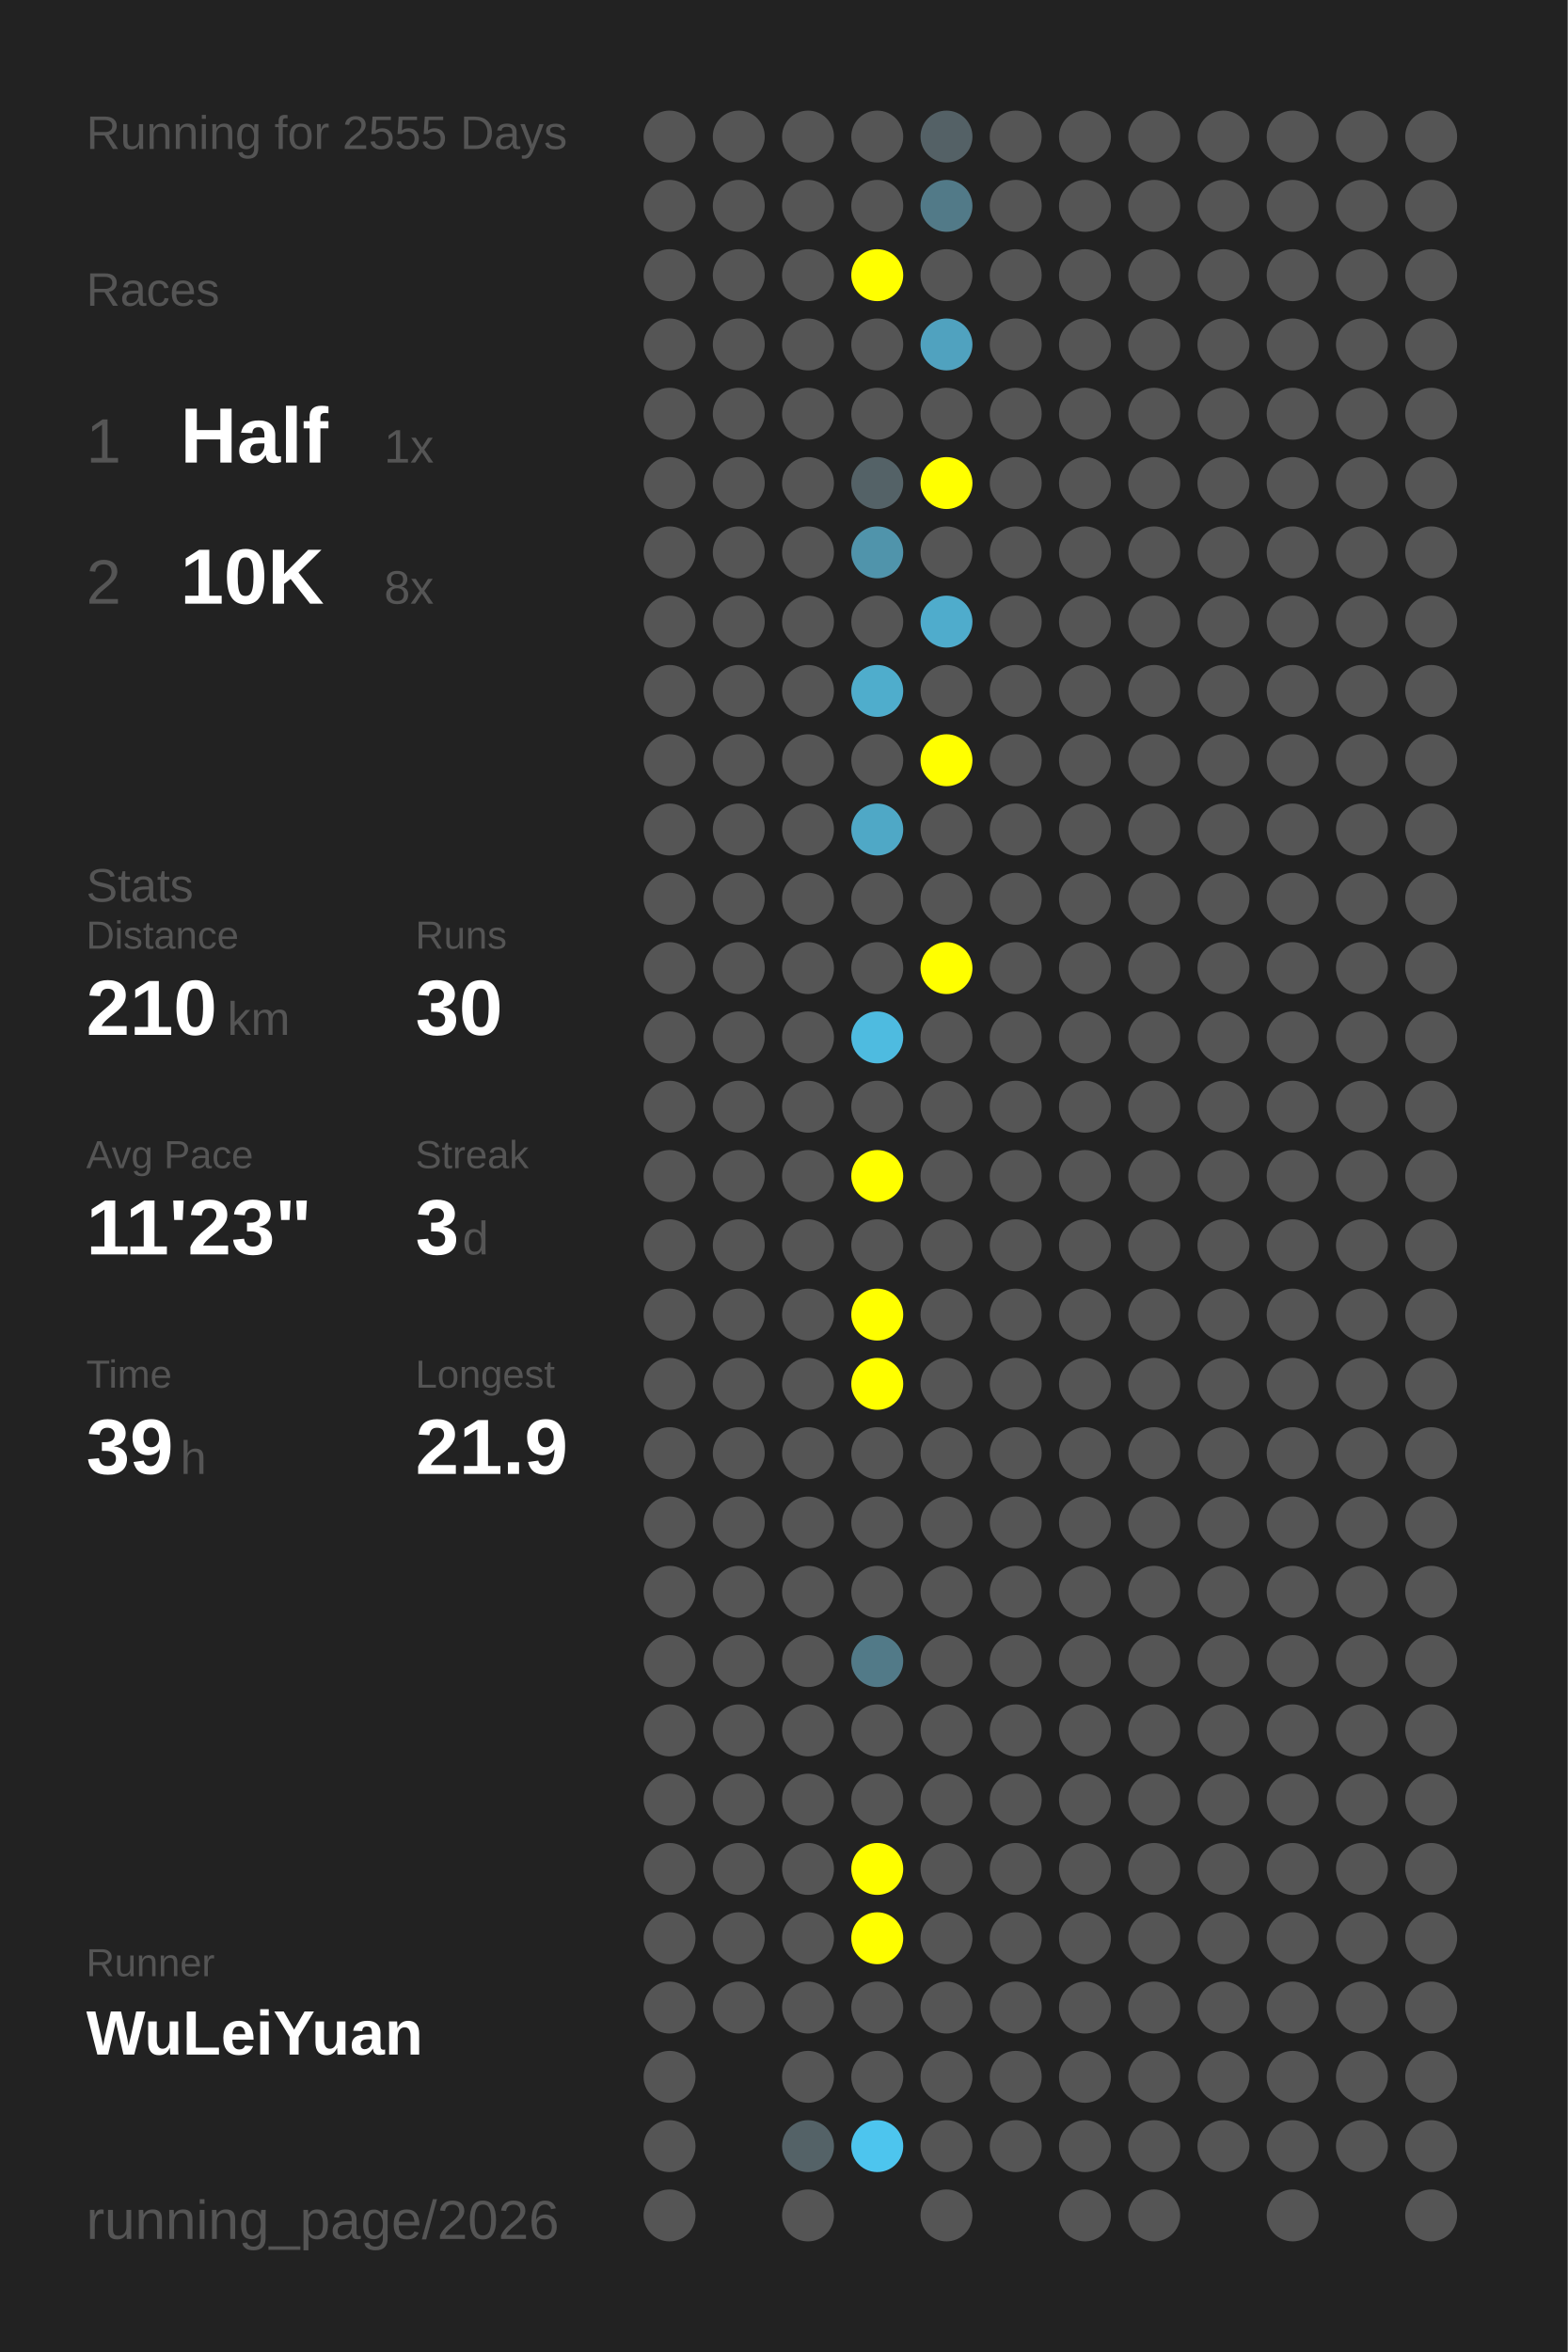
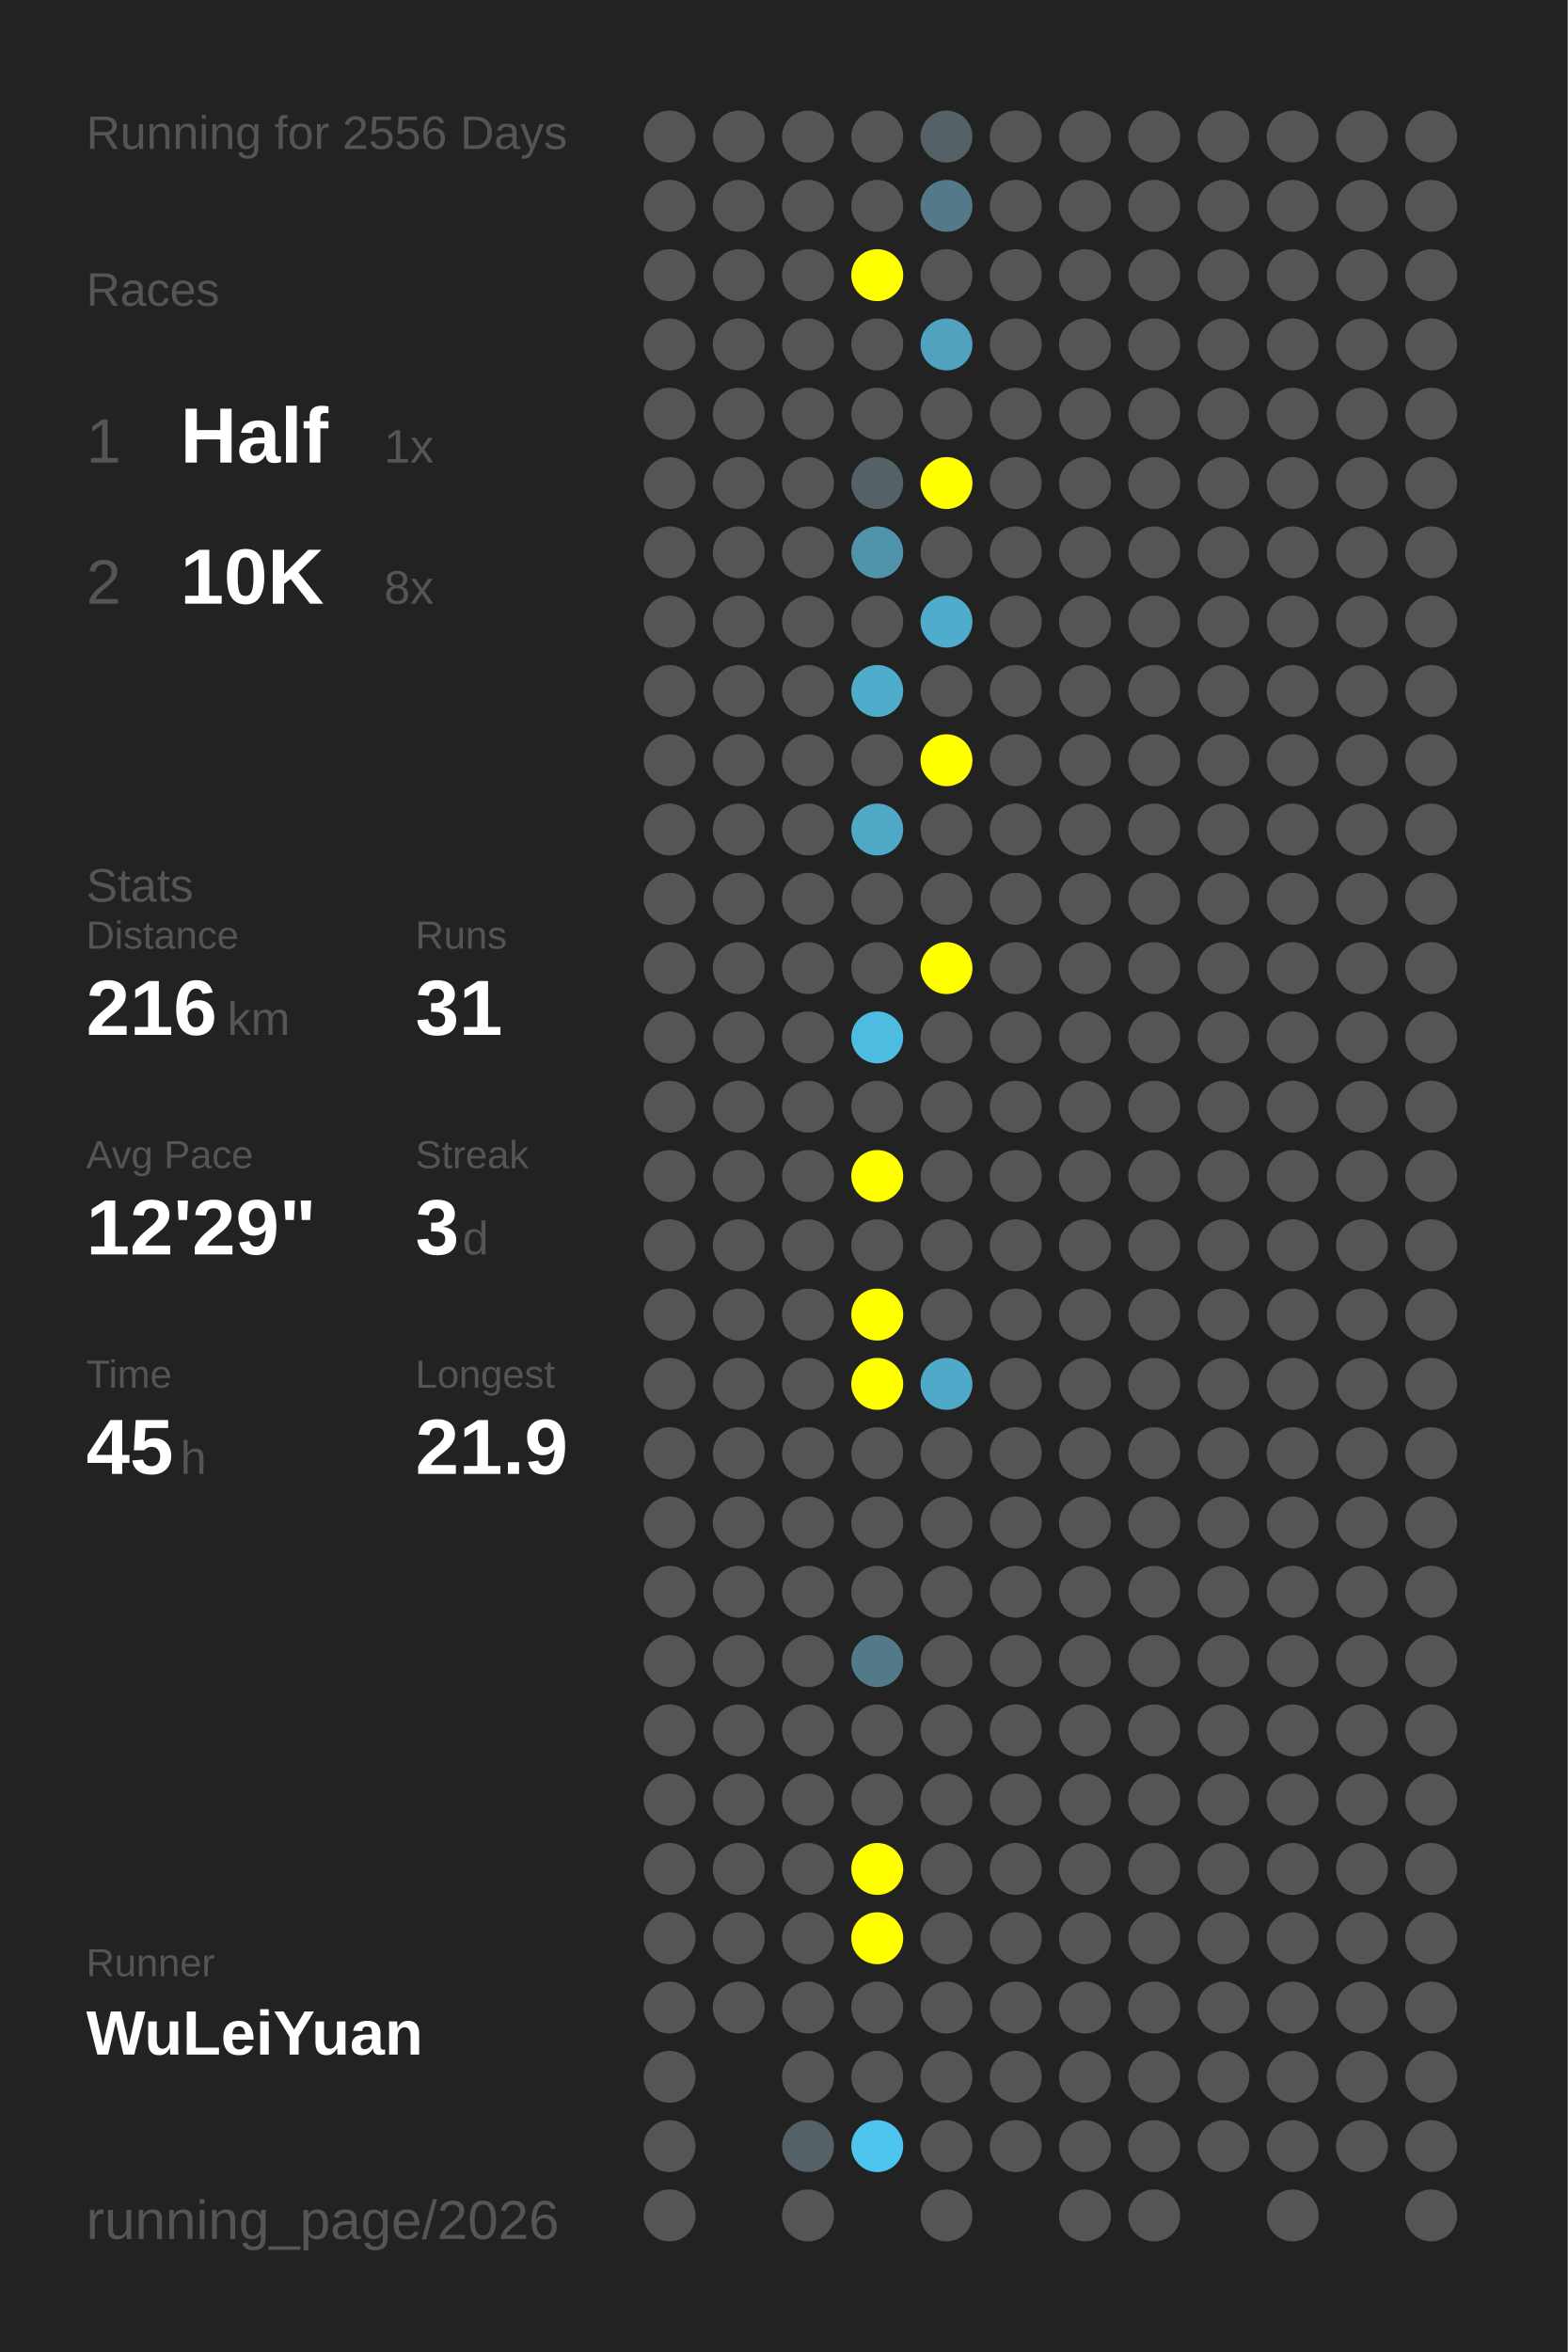
<svg xmlns="http://www.w3.org/2000/svg" baseProfile="full" height="300mm" version="1.1" viewBox="0,0,200,300" width="200mm">
  <defs />
  <rect fill="#222222" height="300" width="200" x="0" y="0" />
-   <text fill="#555555" style="font-size:6px; font-family:Arial;" x="11" y="19">Running for 2555 Days</text>
+   <text fill="#555555" style="font-size:6px; font-family:Arial;" x="11" y="19">Running for 2556 Days</text>
  <text fill="#555555" style="font-size:6px; font-family:Arial;" x="11" y="39">Races</text>
  <text fill="#555555" style="font-size:8px; font-family:Arial;" x="11" y="59">1</text>
  <text fill="#FFFFFF" style="font-size:10px; font-family:Arial; font-weight:bold;" x="23" y="59">Half</text>
  <text fill="#555555" style="font-size:6px; font-family:Arial;" x="49" y="59">1x</text>
  <text fill="#555555" style="font-size:8px; font-family:Arial;" x="11" y="77">2</text>
  <text fill="#FFFFFF" style="font-size:10px; font-family:Arial; font-weight:bold;" x="23" y="77">10K</text>
  <text fill="#555555" style="font-size:6px; font-family:Arial;" x="49" y="77">8x</text>
  <text fill="#555555" style="font-size:6px; font-family:Arial;" x="11" y="115">Stats</text>
  <text fill="#555555" style="font-size:5px; font-family:Arial;" x="11" y="121">Distance</text>
-   <text fill="#FFFFFF" style="font-size:10px; font-family:Arial; font-weight:bold;" x="11" y="132">210</text>
+   <text fill="#FFFFFF" style="font-size:10px; font-family:Arial; font-weight:bold;" x="11" y="132">216</text>
  <text fill="#555555" style="font-size:6px; font-family:Arial;" x="29" y="132">km</text>
  <text fill="#555555" style="font-size:5px; font-family:Arial;" x="53" y="121">Runs</text>
-   <text fill="#FFFFFF" style="font-size:10px; font-family:Arial; font-weight:bold;" x="53" y="132">30</text>
+   <text fill="#FFFFFF" style="font-size:10px; font-family:Arial; font-weight:bold;" x="53" y="132">31</text>
  <text fill="#555555" style="font-size:5px; font-family:Arial;" x="11" y="149">Avg Pace</text>
-   <text fill="#FFFFFF" style="font-size:10px; font-family:Arial; font-weight:bold;" x="11" y="160">11'23"</text>
+   <text fill="#FFFFFF" style="font-size:10px; font-family:Arial; font-weight:bold;" x="11" y="160">12'29"</text>
  <text fill="#555555" style="font-size:5px; font-family:Arial;" x="53" y="149">Streak</text>
  <text fill="#FFFFFF" style="font-size:10px; font-family:Arial; font-weight:bold;" x="53" y="160">3</text>
  <text fill="#555555" style="font-size:6px; font-family:Arial;" x="59" y="160">d</text>
  <text fill="#555555" style="font-size:5px; font-family:Arial;" x="11" y="177">Time</text>
-   <text fill="#FFFFFF" style="font-size:10px; font-family:Arial; font-weight:bold;" x="11" y="188">39</text>
+   <text fill="#FFFFFF" style="font-size:10px; font-family:Arial; font-weight:bold;" x="11" y="188">45</text>
  <text fill="#555555" style="font-size:6px; font-family:Arial;" x="23" y="188">h</text>
  <text fill="#555555" style="font-size:5px; font-family:Arial;" x="53" y="177">Longest</text>
  <text fill="#FFFFFF" style="font-size:10px; font-family:Arial; font-weight:bold;" x="53" y="188">21.9</text>
  <text fill="#555555" style="font-size:5px; font-family:Arial;" x="11" y="252.065">Runner</text>
  <text fill="#FFFFFF" style="font-size:8px; font-family:Arial; font-weight:bold;" x="11" y="262.065">WuLeiYuan</text>
  <text fill="#555555" style="font-size:7px; font-family:Arial;" x="11" y="285.581">running_page/2026</text>
  <circle cx="85.417" cy="17.419" fill="#555555" r="3.312" />
  <circle cx="85.417" cy="26.258" fill="#555555" r="3.312" />
  <circle cx="85.417" cy="35.097" fill="#555555" r="3.312" />
  <circle cx="85.417" cy="43.935" fill="#555555" r="3.312" />
  <circle cx="85.417" cy="52.774" fill="#555555" r="3.312" />
  <circle cx="85.417" cy="61.613" fill="#555555" r="3.312" />
  <circle cx="85.417" cy="70.452" fill="#555555" r="3.312" />
  <circle cx="85.417" cy="79.29" fill="#555555" r="3.312" />
  <circle cx="85.417" cy="88.129" fill="#555555" r="3.312" />
  <circle cx="85.417" cy="96.968" fill="#555555" r="3.312" />
  <circle cx="85.417" cy="105.806" fill="#555555" r="3.312" />
  <circle cx="85.417" cy="114.645" fill="#555555" r="3.312" />
  <circle cx="85.417" cy="123.484" fill="#555555" r="3.312" />
  <circle cx="85.417" cy="132.323" fill="#555555" r="3.312" />
  <circle cx="85.417" cy="141.161" fill="#555555" r="3.312" />
  <circle cx="85.417" cy="150" fill="#555555" r="3.312" />
  <circle cx="85.417" cy="158.839" fill="#555555" r="3.312" />
  <circle cx="85.417" cy="167.677" fill="#555555" r="3.312" />
  <circle cx="85.417" cy="176.516" fill="#555555" r="3.312" />
  <circle cx="85.417" cy="185.355" fill="#555555" r="3.312" />
  <circle cx="85.417" cy="194.194" fill="#555555" r="3.312" />
  <circle cx="85.417" cy="203.032" fill="#555555" r="3.312" />
  <circle cx="85.417" cy="211.871" fill="#555555" r="3.312" />
  <circle cx="85.417" cy="220.71" fill="#555555" r="3.312" />
  <circle cx="85.417" cy="229.548" fill="#555555" r="3.312" />
  <circle cx="85.417" cy="238.387" fill="#555555" r="3.312" />
  <circle cx="85.417" cy="247.226" fill="#555555" r="3.312" />
  <circle cx="85.417" cy="256.065" fill="#555555" r="3.312" />
  <circle cx="85.417" cy="264.903" fill="#555555" r="3.312" />
  <circle cx="85.417" cy="273.742" fill="#555555" r="3.312" />
  <circle cx="85.417" cy="282.581" fill="#555555" r="3.312" />
  <circle cx="94.25" cy="17.419" fill="#555555" r="3.312" />
  <circle cx="94.25" cy="26.258" fill="#555555" r="3.312" />
  <circle cx="94.25" cy="35.097" fill="#555555" r="3.312" />
  <circle cx="94.25" cy="43.935" fill="#555555" r="3.312" />
  <circle cx="94.25" cy="52.774" fill="#555555" r="3.312" />
  <circle cx="94.25" cy="61.613" fill="#555555" r="3.312" />
  <circle cx="94.25" cy="70.452" fill="#555555" r="3.312" />
  <circle cx="94.25" cy="79.29" fill="#555555" r="3.312" />
  <circle cx="94.25" cy="88.129" fill="#555555" r="3.312" />
  <circle cx="94.25" cy="96.968" fill="#555555" r="3.312" />
  <circle cx="94.25" cy="105.806" fill="#555555" r="3.312" />
  <circle cx="94.25" cy="114.645" fill="#555555" r="3.312" />
  <circle cx="94.25" cy="123.484" fill="#555555" r="3.312" />
  <circle cx="94.25" cy="132.323" fill="#555555" r="3.312" />
  <circle cx="94.25" cy="141.161" fill="#555555" r="3.312" />
  <circle cx="94.25" cy="150" fill="#555555" r="3.312" />
  <circle cx="94.25" cy="158.839" fill="#555555" r="3.312" />
  <circle cx="94.25" cy="167.677" fill="#555555" r="3.312" />
  <circle cx="94.25" cy="176.516" fill="#555555" r="3.312" />
  <circle cx="94.25" cy="185.355" fill="#555555" r="3.312" />
  <circle cx="94.25" cy="194.194" fill="#555555" r="3.312" />
  <circle cx="94.25" cy="203.032" fill="#555555" r="3.312" />
  <circle cx="94.25" cy="211.871" fill="#555555" r="3.312" />
  <circle cx="94.25" cy="220.71" fill="#555555" r="3.312" />
  <circle cx="94.25" cy="229.548" fill="#555555" r="3.312" />
  <circle cx="94.25" cy="238.387" fill="#555555" r="3.312" />
  <circle cx="94.25" cy="247.226" fill="#555555" r="3.312" />
  <circle cx="94.25" cy="256.065" fill="#555555" r="3.312" />
  <circle cx="103.083" cy="17.419" fill="#555555" r="3.312" />
  <circle cx="103.083" cy="26.258" fill="#555555" r="3.312" />
  <circle cx="103.083" cy="35.097" fill="#555555" r="3.312" />
  <circle cx="103.083" cy="43.935" fill="#555555" r="3.312" />
  <circle cx="103.083" cy="52.774" fill="#555555" r="3.312" />
  <circle cx="103.083" cy="61.613" fill="#555555" r="3.312" />
  <circle cx="103.083" cy="70.452" fill="#555555" r="3.312" />
  <circle cx="103.083" cy="79.29" fill="#555555" r="3.312" />
  <circle cx="103.083" cy="88.129" fill="#555555" r="3.312" />
  <circle cx="103.083" cy="96.968" fill="#555555" r="3.312" />
  <circle cx="103.083" cy="105.806" fill="#555555" r="3.312" />
  <circle cx="103.083" cy="114.645" fill="#555555" r="3.312" />
  <circle cx="103.083" cy="123.484" fill="#555555" r="3.312" />
  <circle cx="103.083" cy="132.323" fill="#555555" r="3.312" />
  <circle cx="103.083" cy="141.161" fill="#555555" r="3.312" />
  <circle cx="103.083" cy="150" fill="#555555" r="3.312" />
  <circle cx="103.083" cy="158.839" fill="#555555" r="3.312" />
  <circle cx="103.083" cy="167.677" fill="#555555" r="3.312" />
  <circle cx="103.083" cy="176.516" fill="#555555" r="3.312" />
  <circle cx="103.083" cy="185.355" fill="#555555" r="3.312" />
  <circle cx="103.083" cy="194.194" fill="#555555" r="3.312" />
  <circle cx="103.083" cy="203.032" fill="#555555" r="3.312" />
  <circle cx="103.083" cy="211.871" fill="#555555" r="3.312" />
  <circle cx="103.083" cy="220.71" fill="#555555" r="3.312" />
  <circle cx="103.083" cy="229.548" fill="#555555" r="3.312" />
  <circle cx="103.083" cy="238.387" fill="#555555" r="3.312" />
  <circle cx="103.083" cy="247.226" fill="#555555" r="3.312" />
  <circle cx="103.083" cy="256.065" fill="#555555" r="3.312" />
  <circle cx="103.083" cy="264.903" fill="#555555" r="3.312" />
  <circle cx="103.083" cy="273.742" fill="#546267" r="3.312" />
  <circle cx="103.083" cy="282.581" fill="#555555" r="3.312" />
  <circle cx="111.917" cy="17.419" fill="#555555" r="3.312" />
  <circle cx="111.917" cy="26.258" fill="#555555" r="3.312" />
  <circle cx="111.917" cy="35.097" fill="#FFFF00" r="3.312" />
  <circle cx="111.917" cy="43.935" fill="#555555" r="3.312" />
  <circle cx="111.917" cy="52.774" fill="#555555" r="3.312" />
  <circle cx="111.917" cy="61.613" fill="#546267" r="3.312" />
  <circle cx="111.917" cy="70.452" fill="#5094ab" r="3.312" />
  <circle cx="111.917" cy="79.29" fill="#555555" r="3.312" />
  <circle cx="111.917" cy="88.129" fill="#4fadcc" r="3.312" />
  <circle cx="111.917" cy="96.968" fill="#555555" r="3.312" />
  <circle cx="111.917" cy="105.806" fill="#4fa8c6" r="3.312" />
  <circle cx="111.917" cy="114.645" fill="#555555" r="3.312" />
  <circle cx="111.917" cy="123.484" fill="#555555" r="3.312" />
  <circle cx="111.917" cy="132.323" fill="#4ebbe0" r="3.312" />
  <circle cx="111.917" cy="141.161" fill="#555555" r="3.312" />
  <circle cx="111.917" cy="150" fill="#FFFF00" r="3.312" />
  <circle cx="111.917" cy="158.839" fill="#555555" r="3.312" />
  <circle cx="111.917" cy="167.677" fill="#FFFF00" r="3.312" />
  <circle cx="111.917" cy="176.516" fill="#FFFF00" r="3.312" />
  <circle cx="111.917" cy="185.355" fill="#555555" r="3.312" />
  <circle cx="111.917" cy="194.194" fill="#555555" r="3.312" />
  <circle cx="111.917" cy="203.032" fill="#555555" r="3.312" />
  <circle cx="111.917" cy="211.871" fill="#527a88" r="3.312" />
  <circle cx="111.917" cy="220.71" fill="#555555" r="3.312" />
  <circle cx="111.917" cy="229.548" fill="#555555" r="3.312" />
  <circle cx="111.917" cy="238.387" fill="#FFFF00" r="3.312" />
  <circle cx="111.917" cy="247.226" fill="#FFFF00" r="3.312" />
  <circle cx="111.917" cy="256.065" fill="#555555" r="3.312" />
  <circle cx="111.917" cy="264.903" fill="#555555" r="3.312" />
  <circle cx="111.917" cy="273.742" fill="#4dc5ee" r="3.312" />
  <circle cx="120.75" cy="17.419" fill="#546166" r="3.312" />
  <circle cx="120.75" cy="26.258" fill="#527a88" r="3.312" />
  <circle cx="120.75" cy="35.097" fill="#555555" r="3.312" />
  <circle cx="120.75" cy="43.935" fill="#50a2bf" r="3.312" />
  <circle cx="120.75" cy="52.774" fill="#555555" r="3.312" />
  <circle cx="120.75" cy="61.613" fill="#FFFF00" r="3.312" />
  <circle cx="120.75" cy="70.452" fill="#555555" r="3.312" />
  <circle cx="120.75" cy="79.29" fill="#4faccc" r="3.312" />
  <circle cx="120.75" cy="88.129" fill="#555555" r="3.312" />
  <circle cx="120.75" cy="96.968" fill="#FFFF00" r="3.312" />
  <circle cx="120.75" cy="105.806" fill="#555555" r="3.312" />
  <circle cx="120.75" cy="114.645" fill="#555555" r="3.312" />
  <circle cx="120.75" cy="123.484" fill="#FFFF00" r="3.312" />
  <circle cx="120.75" cy="132.323" fill="#555555" r="3.312" />
  <circle cx="120.75" cy="141.161" fill="#555555" r="3.312" />
  <circle cx="120.75" cy="150" fill="#555555" r="3.312" />
  <circle cx="120.75" cy="158.839" fill="#555555" r="3.312" />
  <circle cx="120.75" cy="167.677" fill="#555555" r="3.312" />
-   <circle cx="120.75" cy="176.516" fill="#555555" r="3.312" />
+   <circle cx="120.75" cy="176.516" fill="#4faac9" r="3.312" />
  <circle cx="120.75" cy="185.355" fill="#555555" r="3.312" />
  <circle cx="120.75" cy="194.194" fill="#555555" r="3.312" />
  <circle cx="120.75" cy="203.032" fill="#555555" r="3.312" />
  <circle cx="120.75" cy="211.871" fill="#555555" r="3.312" />
  <circle cx="120.75" cy="220.71" fill="#555555" r="3.312" />
  <circle cx="120.75" cy="229.548" fill="#555555" r="3.312" />
  <circle cx="120.75" cy="238.387" fill="#555555" r="3.312" />
  <circle cx="120.75" cy="247.226" fill="#555555" r="3.312" />
  <circle cx="120.75" cy="256.065" fill="#555555" r="3.312" />
  <circle cx="120.75" cy="264.903" fill="#555555" r="3.312" />
  <circle cx="120.75" cy="273.742" fill="#555555" r="3.312" />
  <circle cx="120.75" cy="282.581" fill="#555555" r="3.312" />
  <circle cx="129.583" cy="17.419" fill="#555555" r="3.312" />
  <circle cx="129.583" cy="26.258" fill="#555555" r="3.312" />
  <circle cx="129.583" cy="35.097" fill="#555555" r="3.312" />
  <circle cx="129.583" cy="43.935" fill="#555555" r="3.312" />
  <circle cx="129.583" cy="52.774" fill="#555555" r="3.312" />
  <circle cx="129.583" cy="61.613" fill="#555555" r="3.312" />
  <circle cx="129.583" cy="70.452" fill="#555555" r="3.312" />
  <circle cx="129.583" cy="79.29" fill="#555555" r="3.312" />
  <circle cx="129.583" cy="88.129" fill="#555555" r="3.312" />
  <circle cx="129.583" cy="96.968" fill="#555555" r="3.312" />
  <circle cx="129.583" cy="105.806" fill="#555555" r="3.312" />
  <circle cx="129.583" cy="114.645" fill="#555555" r="3.312" />
  <circle cx="129.583" cy="123.484" fill="#555555" r="3.312" />
  <circle cx="129.583" cy="132.323" fill="#555555" r="3.312" />
  <circle cx="129.583" cy="141.161" fill="#555555" r="3.312" />
  <circle cx="129.583" cy="150" fill="#555555" r="3.312" />
  <circle cx="129.583" cy="158.839" fill="#555555" r="3.312" />
  <circle cx="129.583" cy="167.677" fill="#555555" r="3.312" />
  <circle cx="129.583" cy="176.516" fill="#555555" r="3.312" />
  <circle cx="129.583" cy="185.355" fill="#555555" r="3.312" />
  <circle cx="129.583" cy="194.194" fill="#555555" r="3.312" />
  <circle cx="129.583" cy="203.032" fill="#555555" r="3.312" />
  <circle cx="129.583" cy="211.871" fill="#555555" r="3.312" />
  <circle cx="129.583" cy="220.71" fill="#555555" r="3.312" />
  <circle cx="129.583" cy="229.548" fill="#555555" r="3.312" />
  <circle cx="129.583" cy="238.387" fill="#555555" r="3.312" />
  <circle cx="129.583" cy="247.226" fill="#555555" r="3.312" />
  <circle cx="129.583" cy="256.065" fill="#555555" r="3.312" />
  <circle cx="129.583" cy="264.903" fill="#555555" r="3.312" />
  <circle cx="129.583" cy="273.742" fill="#555555" r="3.312" />
  <circle cx="138.417" cy="17.419" fill="#555555" r="3.312" />
  <circle cx="138.417" cy="26.258" fill="#555555" r="3.312" />
  <circle cx="138.417" cy="35.097" fill="#555555" r="3.312" />
  <circle cx="138.417" cy="43.935" fill="#555555" r="3.312" />
  <circle cx="138.417" cy="52.774" fill="#555555" r="3.312" />
  <circle cx="138.417" cy="61.613" fill="#555555" r="3.312" />
  <circle cx="138.417" cy="70.452" fill="#555555" r="3.312" />
  <circle cx="138.417" cy="79.29" fill="#555555" r="3.312" />
  <circle cx="138.417" cy="88.129" fill="#555555" r="3.312" />
  <circle cx="138.417" cy="96.968" fill="#555555" r="3.312" />
  <circle cx="138.417" cy="105.806" fill="#555555" r="3.312" />
  <circle cx="138.417" cy="114.645" fill="#555555" r="3.312" />
  <circle cx="138.417" cy="123.484" fill="#555555" r="3.312" />
  <circle cx="138.417" cy="132.323" fill="#555555" r="3.312" />
  <circle cx="138.417" cy="141.161" fill="#555555" r="3.312" />
  <circle cx="138.417" cy="150" fill="#555555" r="3.312" />
  <circle cx="138.417" cy="158.839" fill="#555555" r="3.312" />
  <circle cx="138.417" cy="167.677" fill="#555555" r="3.312" />
  <circle cx="138.417" cy="176.516" fill="#555555" r="3.312" />
  <circle cx="138.417" cy="185.355" fill="#555555" r="3.312" />
  <circle cx="138.417" cy="194.194" fill="#555555" r="3.312" />
  <circle cx="138.417" cy="203.032" fill="#555555" r="3.312" />
  <circle cx="138.417" cy="211.871" fill="#555555" r="3.312" />
  <circle cx="138.417" cy="220.71" fill="#555555" r="3.312" />
  <circle cx="138.417" cy="229.548" fill="#555555" r="3.312" />
  <circle cx="138.417" cy="238.387" fill="#555555" r="3.312" />
  <circle cx="138.417" cy="247.226" fill="#555555" r="3.312" />
  <circle cx="138.417" cy="256.065" fill="#555555" r="3.312" />
  <circle cx="138.417" cy="264.903" fill="#555555" r="3.312" />
  <circle cx="138.417" cy="273.742" fill="#555555" r="3.312" />
  <circle cx="138.417" cy="282.581" fill="#555555" r="3.312" />
  <circle cx="147.25" cy="17.419" fill="#555555" r="3.312" />
  <circle cx="147.25" cy="26.258" fill="#555555" r="3.312" />
  <circle cx="147.25" cy="35.097" fill="#555555" r="3.312" />
  <circle cx="147.25" cy="43.935" fill="#555555" r="3.312" />
  <circle cx="147.25" cy="52.774" fill="#555555" r="3.312" />
  <circle cx="147.25" cy="61.613" fill="#555555" r="3.312" />
  <circle cx="147.25" cy="70.452" fill="#555555" r="3.312" />
  <circle cx="147.25" cy="79.29" fill="#555555" r="3.312" />
  <circle cx="147.25" cy="88.129" fill="#555555" r="3.312" />
  <circle cx="147.25" cy="96.968" fill="#555555" r="3.312" />
  <circle cx="147.25" cy="105.806" fill="#555555" r="3.312" />
  <circle cx="147.25" cy="114.645" fill="#555555" r="3.312" />
  <circle cx="147.25" cy="123.484" fill="#555555" r="3.312" />
  <circle cx="147.25" cy="132.323" fill="#555555" r="3.312" />
  <circle cx="147.25" cy="141.161" fill="#555555" r="3.312" />
  <circle cx="147.25" cy="150" fill="#555555" r="3.312" />
  <circle cx="147.25" cy="158.839" fill="#555555" r="3.312" />
  <circle cx="147.25" cy="167.677" fill="#555555" r="3.312" />
  <circle cx="147.25" cy="176.516" fill="#555555" r="3.312" />
  <circle cx="147.25" cy="185.355" fill="#555555" r="3.312" />
  <circle cx="147.25" cy="194.194" fill="#555555" r="3.312" />
  <circle cx="147.25" cy="203.032" fill="#555555" r="3.312" />
  <circle cx="147.25" cy="211.871" fill="#555555" r="3.312" />
  <circle cx="147.25" cy="220.71" fill="#555555" r="3.312" />
  <circle cx="147.25" cy="229.548" fill="#555555" r="3.312" />
  <circle cx="147.25" cy="238.387" fill="#555555" r="3.312" />
  <circle cx="147.25" cy="247.226" fill="#555555" r="3.312" />
  <circle cx="147.25" cy="256.065" fill="#555555" r="3.312" />
  <circle cx="147.25" cy="264.903" fill="#555555" r="3.312" />
  <circle cx="147.25" cy="273.742" fill="#555555" r="3.312" />
  <circle cx="147.25" cy="282.581" fill="#555555" r="3.312" />
  <circle cx="156.083" cy="17.419" fill="#555555" r="3.312" />
  <circle cx="156.083" cy="26.258" fill="#555555" r="3.312" />
  <circle cx="156.083" cy="35.097" fill="#555555" r="3.312" />
  <circle cx="156.083" cy="43.935" fill="#555555" r="3.312" />
  <circle cx="156.083" cy="52.774" fill="#555555" r="3.312" />
  <circle cx="156.083" cy="61.613" fill="#555555" r="3.312" />
  <circle cx="156.083" cy="70.452" fill="#555555" r="3.312" />
  <circle cx="156.083" cy="79.29" fill="#555555" r="3.312" />
  <circle cx="156.083" cy="88.129" fill="#555555" r="3.312" />
  <circle cx="156.083" cy="96.968" fill="#555555" r="3.312" />
  <circle cx="156.083" cy="105.806" fill="#555555" r="3.312" />
  <circle cx="156.083" cy="114.645" fill="#555555" r="3.312" />
  <circle cx="156.083" cy="123.484" fill="#555555" r="3.312" />
  <circle cx="156.083" cy="132.323" fill="#555555" r="3.312" />
  <circle cx="156.083" cy="141.161" fill="#555555" r="3.312" />
  <circle cx="156.083" cy="150" fill="#555555" r="3.312" />
  <circle cx="156.083" cy="158.839" fill="#555555" r="3.312" />
  <circle cx="156.083" cy="167.677" fill="#555555" r="3.312" />
  <circle cx="156.083" cy="176.516" fill="#555555" r="3.312" />
  <circle cx="156.083" cy="185.355" fill="#555555" r="3.312" />
  <circle cx="156.083" cy="194.194" fill="#555555" r="3.312" />
  <circle cx="156.083" cy="203.032" fill="#555555" r="3.312" />
  <circle cx="156.083" cy="211.871" fill="#555555" r="3.312" />
  <circle cx="156.083" cy="220.71" fill="#555555" r="3.312" />
  <circle cx="156.083" cy="229.548" fill="#555555" r="3.312" />
  <circle cx="156.083" cy="238.387" fill="#555555" r="3.312" />
  <circle cx="156.083" cy="247.226" fill="#555555" r="3.312" />
  <circle cx="156.083" cy="256.065" fill="#555555" r="3.312" />
  <circle cx="156.083" cy="264.903" fill="#555555" r="3.312" />
  <circle cx="156.083" cy="273.742" fill="#555555" r="3.312" />
  <circle cx="164.917" cy="17.419" fill="#555555" r="3.312" />
  <circle cx="164.917" cy="26.258" fill="#555555" r="3.312" />
  <circle cx="164.917" cy="35.097" fill="#555555" r="3.312" />
  <circle cx="164.917" cy="43.935" fill="#555555" r="3.312" />
  <circle cx="164.917" cy="52.774" fill="#555555" r="3.312" />
  <circle cx="164.917" cy="61.613" fill="#555555" r="3.312" />
  <circle cx="164.917" cy="70.452" fill="#555555" r="3.312" />
  <circle cx="164.917" cy="79.29" fill="#555555" r="3.312" />
  <circle cx="164.917" cy="88.129" fill="#555555" r="3.312" />
  <circle cx="164.917" cy="96.968" fill="#555555" r="3.312" />
  <circle cx="164.917" cy="105.806" fill="#555555" r="3.312" />
  <circle cx="164.917" cy="114.645" fill="#555555" r="3.312" />
  <circle cx="164.917" cy="123.484" fill="#555555" r="3.312" />
  <circle cx="164.917" cy="132.323" fill="#555555" r="3.312" />
  <circle cx="164.917" cy="141.161" fill="#555555" r="3.312" />
  <circle cx="164.917" cy="150" fill="#555555" r="3.312" />
  <circle cx="164.917" cy="158.839" fill="#555555" r="3.312" />
  <circle cx="164.917" cy="167.677" fill="#555555" r="3.312" />
  <circle cx="164.917" cy="176.516" fill="#555555" r="3.312" />
  <circle cx="164.917" cy="185.355" fill="#555555" r="3.312" />
  <circle cx="164.917" cy="194.194" fill="#555555" r="3.312" />
  <circle cx="164.917" cy="203.032" fill="#555555" r="3.312" />
  <circle cx="164.917" cy="211.871" fill="#555555" r="3.312" />
  <circle cx="164.917" cy="220.71" fill="#555555" r="3.312" />
  <circle cx="164.917" cy="229.548" fill="#555555" r="3.312" />
  <circle cx="164.917" cy="238.387" fill="#555555" r="3.312" />
  <circle cx="164.917" cy="247.226" fill="#555555" r="3.312" />
  <circle cx="164.917" cy="256.065" fill="#555555" r="3.312" />
  <circle cx="164.917" cy="264.903" fill="#555555" r="3.312" />
  <circle cx="164.917" cy="273.742" fill="#555555" r="3.312" />
  <circle cx="164.917" cy="282.581" fill="#555555" r="3.312" />
  <circle cx="173.75" cy="17.419" fill="#555555" r="3.312" />
  <circle cx="173.75" cy="26.258" fill="#555555" r="3.312" />
  <circle cx="173.75" cy="35.097" fill="#555555" r="3.312" />
  <circle cx="173.75" cy="43.935" fill="#555555" r="3.312" />
  <circle cx="173.75" cy="52.774" fill="#555555" r="3.312" />
  <circle cx="173.75" cy="61.613" fill="#555555" r="3.312" />
  <circle cx="173.75" cy="70.452" fill="#555555" r="3.312" />
  <circle cx="173.75" cy="79.29" fill="#555555" r="3.312" />
  <circle cx="173.75" cy="88.129" fill="#555555" r="3.312" />
  <circle cx="173.75" cy="96.968" fill="#555555" r="3.312" />
  <circle cx="173.75" cy="105.806" fill="#555555" r="3.312" />
  <circle cx="173.75" cy="114.645" fill="#555555" r="3.312" />
  <circle cx="173.75" cy="123.484" fill="#555555" r="3.312" />
  <circle cx="173.75" cy="132.323" fill="#555555" r="3.312" />
  <circle cx="173.75" cy="141.161" fill="#555555" r="3.312" />
  <circle cx="173.75" cy="150" fill="#555555" r="3.312" />
  <circle cx="173.75" cy="158.839" fill="#555555" r="3.312" />
  <circle cx="173.75" cy="167.677" fill="#555555" r="3.312" />
  <circle cx="173.75" cy="176.516" fill="#555555" r="3.312" />
  <circle cx="173.75" cy="185.355" fill="#555555" r="3.312" />
  <circle cx="173.75" cy="194.194" fill="#555555" r="3.312" />
  <circle cx="173.75" cy="203.032" fill="#555555" r="3.312" />
  <circle cx="173.75" cy="211.871" fill="#555555" r="3.312" />
  <circle cx="173.75" cy="220.71" fill="#555555" r="3.312" />
  <circle cx="173.75" cy="229.548" fill="#555555" r="3.312" />
  <circle cx="173.75" cy="238.387" fill="#555555" r="3.312" />
  <circle cx="173.75" cy="247.226" fill="#555555" r="3.312" />
  <circle cx="173.75" cy="256.065" fill="#555555" r="3.312" />
  <circle cx="173.75" cy="264.903" fill="#555555" r="3.312" />
  <circle cx="173.75" cy="273.742" fill="#555555" r="3.312" />
  <circle cx="182.583" cy="17.419" fill="#555555" r="3.312" />
  <circle cx="182.583" cy="26.258" fill="#555555" r="3.312" />
  <circle cx="182.583" cy="35.097" fill="#555555" r="3.312" />
  <circle cx="182.583" cy="43.935" fill="#555555" r="3.312" />
  <circle cx="182.583" cy="52.774" fill="#555555" r="3.312" />
  <circle cx="182.583" cy="61.613" fill="#555555" r="3.312" />
  <circle cx="182.583" cy="70.452" fill="#555555" r="3.312" />
  <circle cx="182.583" cy="79.29" fill="#555555" r="3.312" />
  <circle cx="182.583" cy="88.129" fill="#555555" r="3.312" />
  <circle cx="182.583" cy="96.968" fill="#555555" r="3.312" />
  <circle cx="182.583" cy="105.806" fill="#555555" r="3.312" />
  <circle cx="182.583" cy="114.645" fill="#555555" r="3.312" />
  <circle cx="182.583" cy="123.484" fill="#555555" r="3.312" />
  <circle cx="182.583" cy="132.323" fill="#555555" r="3.312" />
  <circle cx="182.583" cy="141.161" fill="#555555" r="3.312" />
  <circle cx="182.583" cy="150" fill="#555555" r="3.312" />
  <circle cx="182.583" cy="158.839" fill="#555555" r="3.312" />
  <circle cx="182.583" cy="167.677" fill="#555555" r="3.312" />
  <circle cx="182.583" cy="176.516" fill="#555555" r="3.312" />
  <circle cx="182.583" cy="185.355" fill="#555555" r="3.312" />
  <circle cx="182.583" cy="194.194" fill="#555555" r="3.312" />
  <circle cx="182.583" cy="203.032" fill="#555555" r="3.312" />
  <circle cx="182.583" cy="211.871" fill="#555555" r="3.312" />
  <circle cx="182.583" cy="220.71" fill="#555555" r="3.312" />
  <circle cx="182.583" cy="229.548" fill="#555555" r="3.312" />
  <circle cx="182.583" cy="238.387" fill="#555555" r="3.312" />
  <circle cx="182.583" cy="247.226" fill="#555555" r="3.312" />
  <circle cx="182.583" cy="256.065" fill="#555555" r="3.312" />
  <circle cx="182.583" cy="264.903" fill="#555555" r="3.312" />
  <circle cx="182.583" cy="273.742" fill="#555555" r="3.312" />
  <circle cx="182.583" cy="282.581" fill="#555555" r="3.312" />
</svg>
